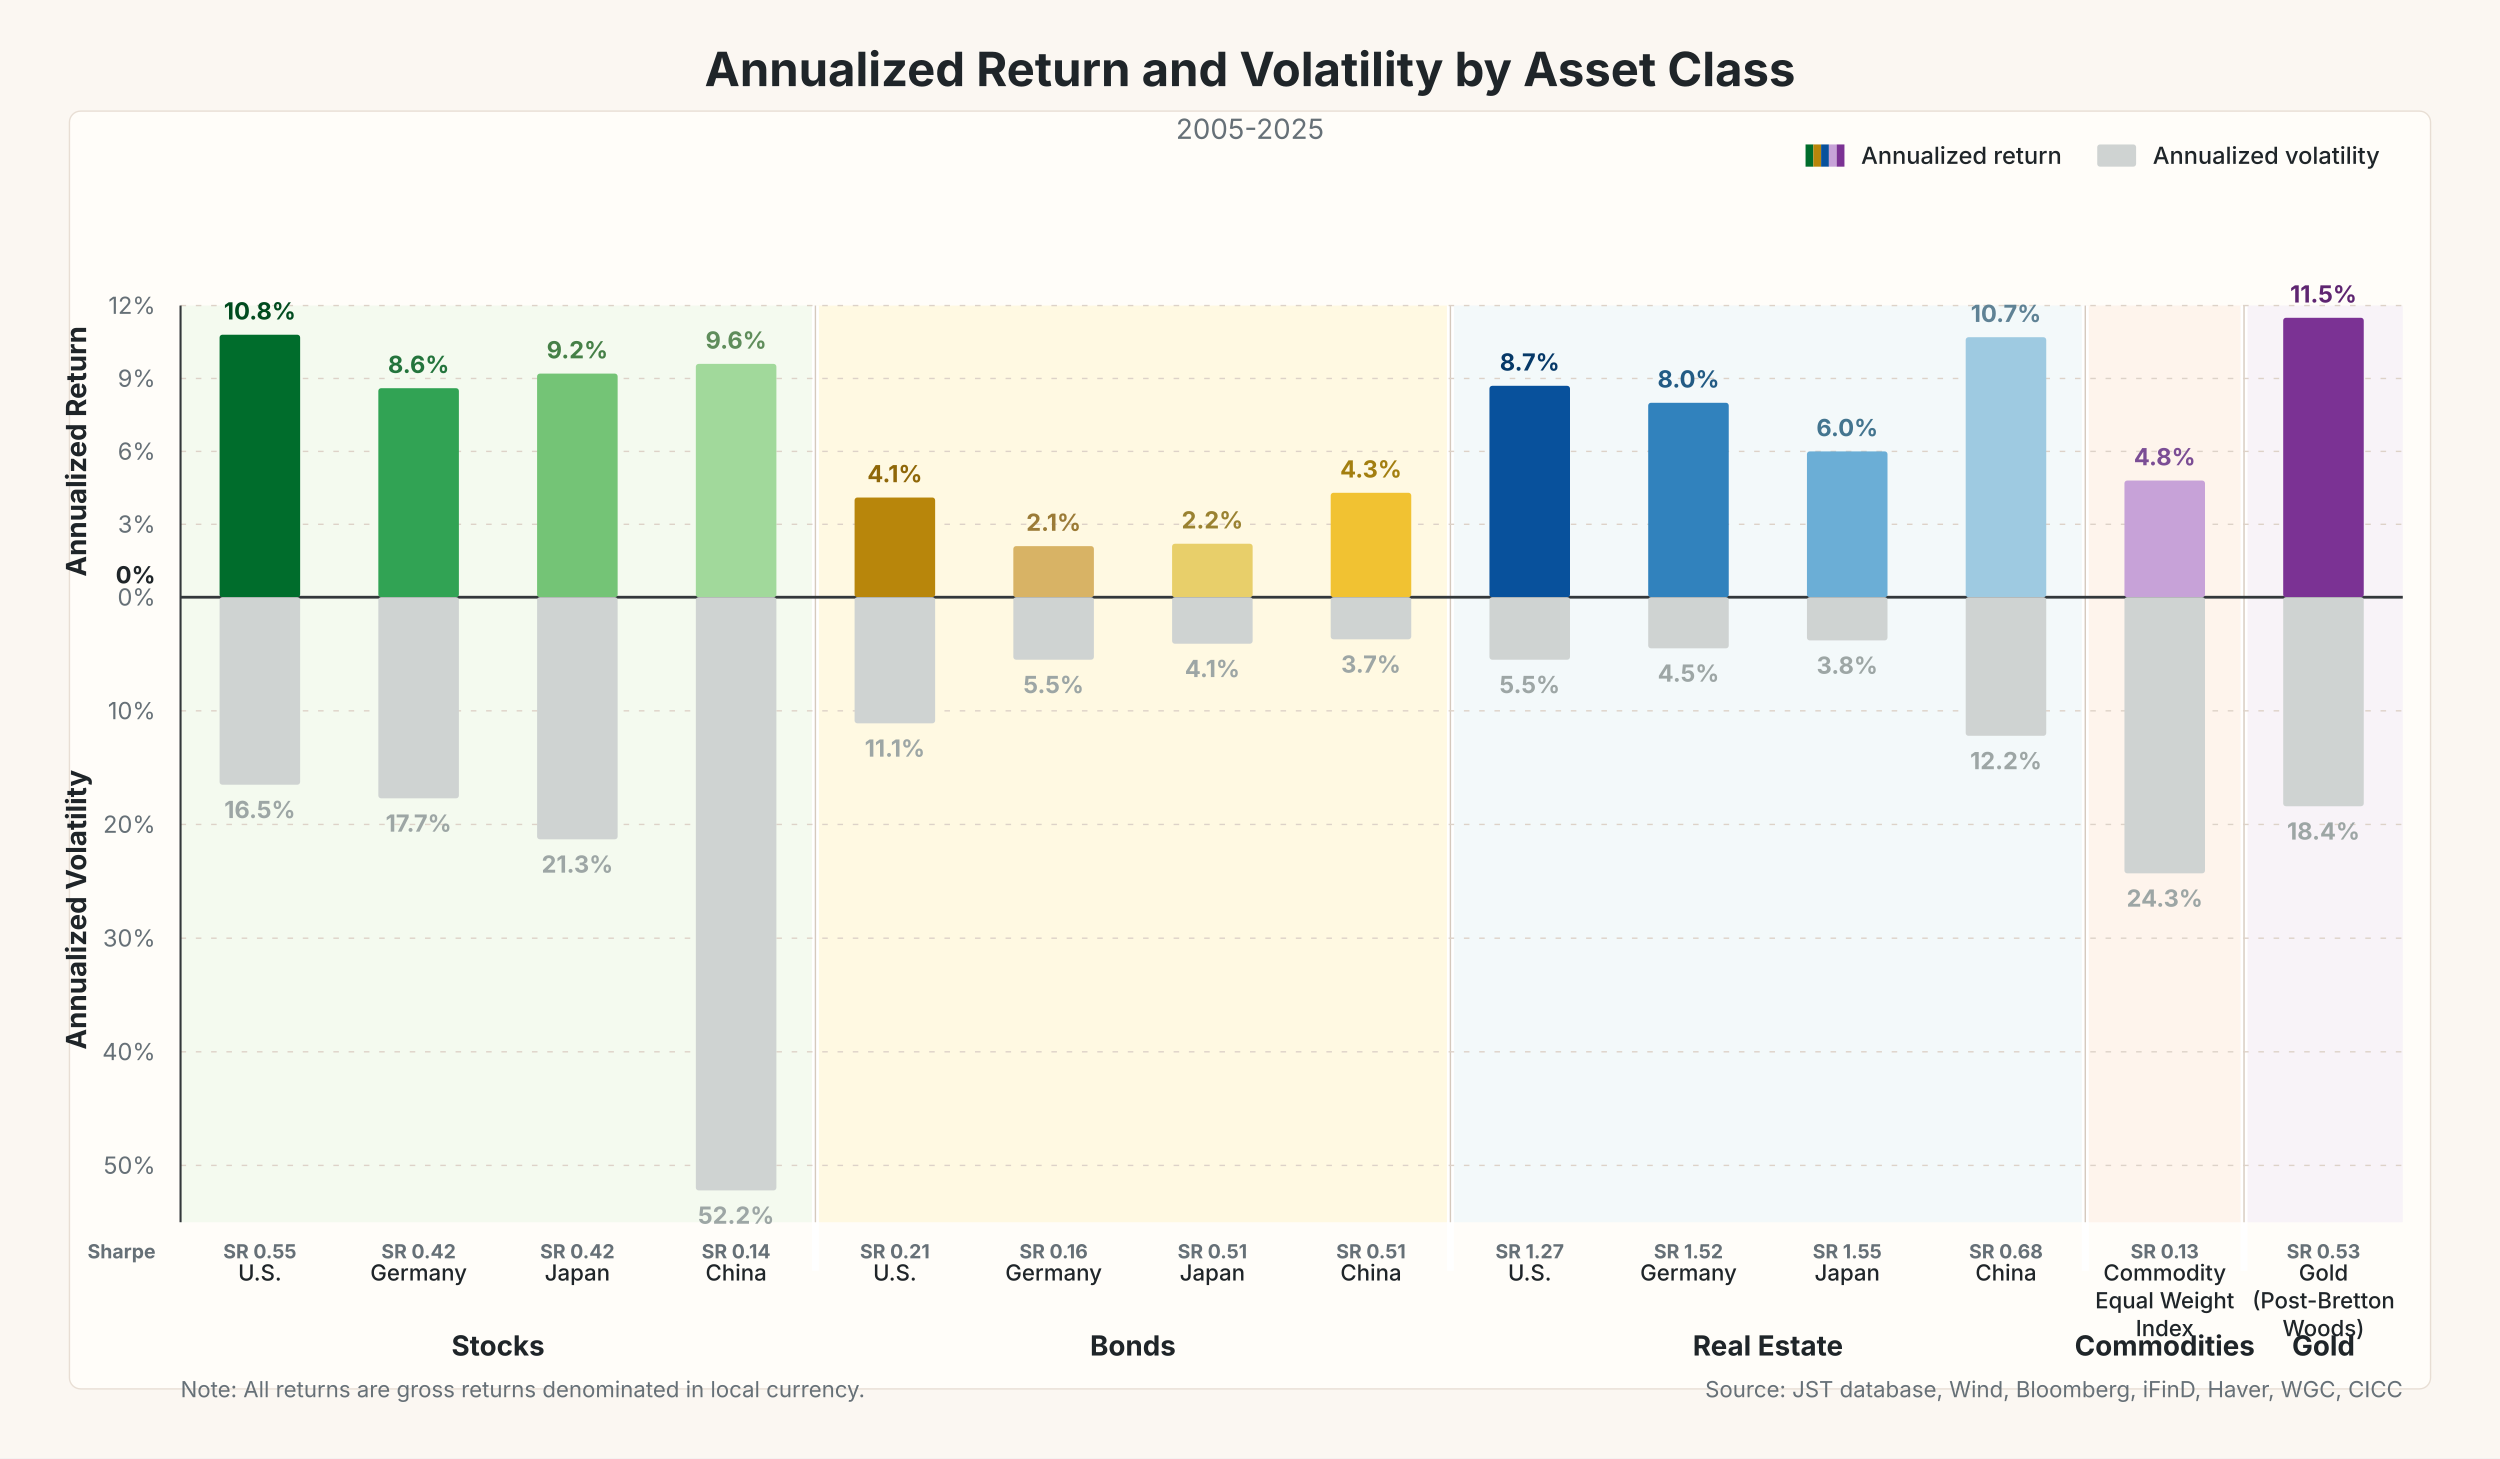
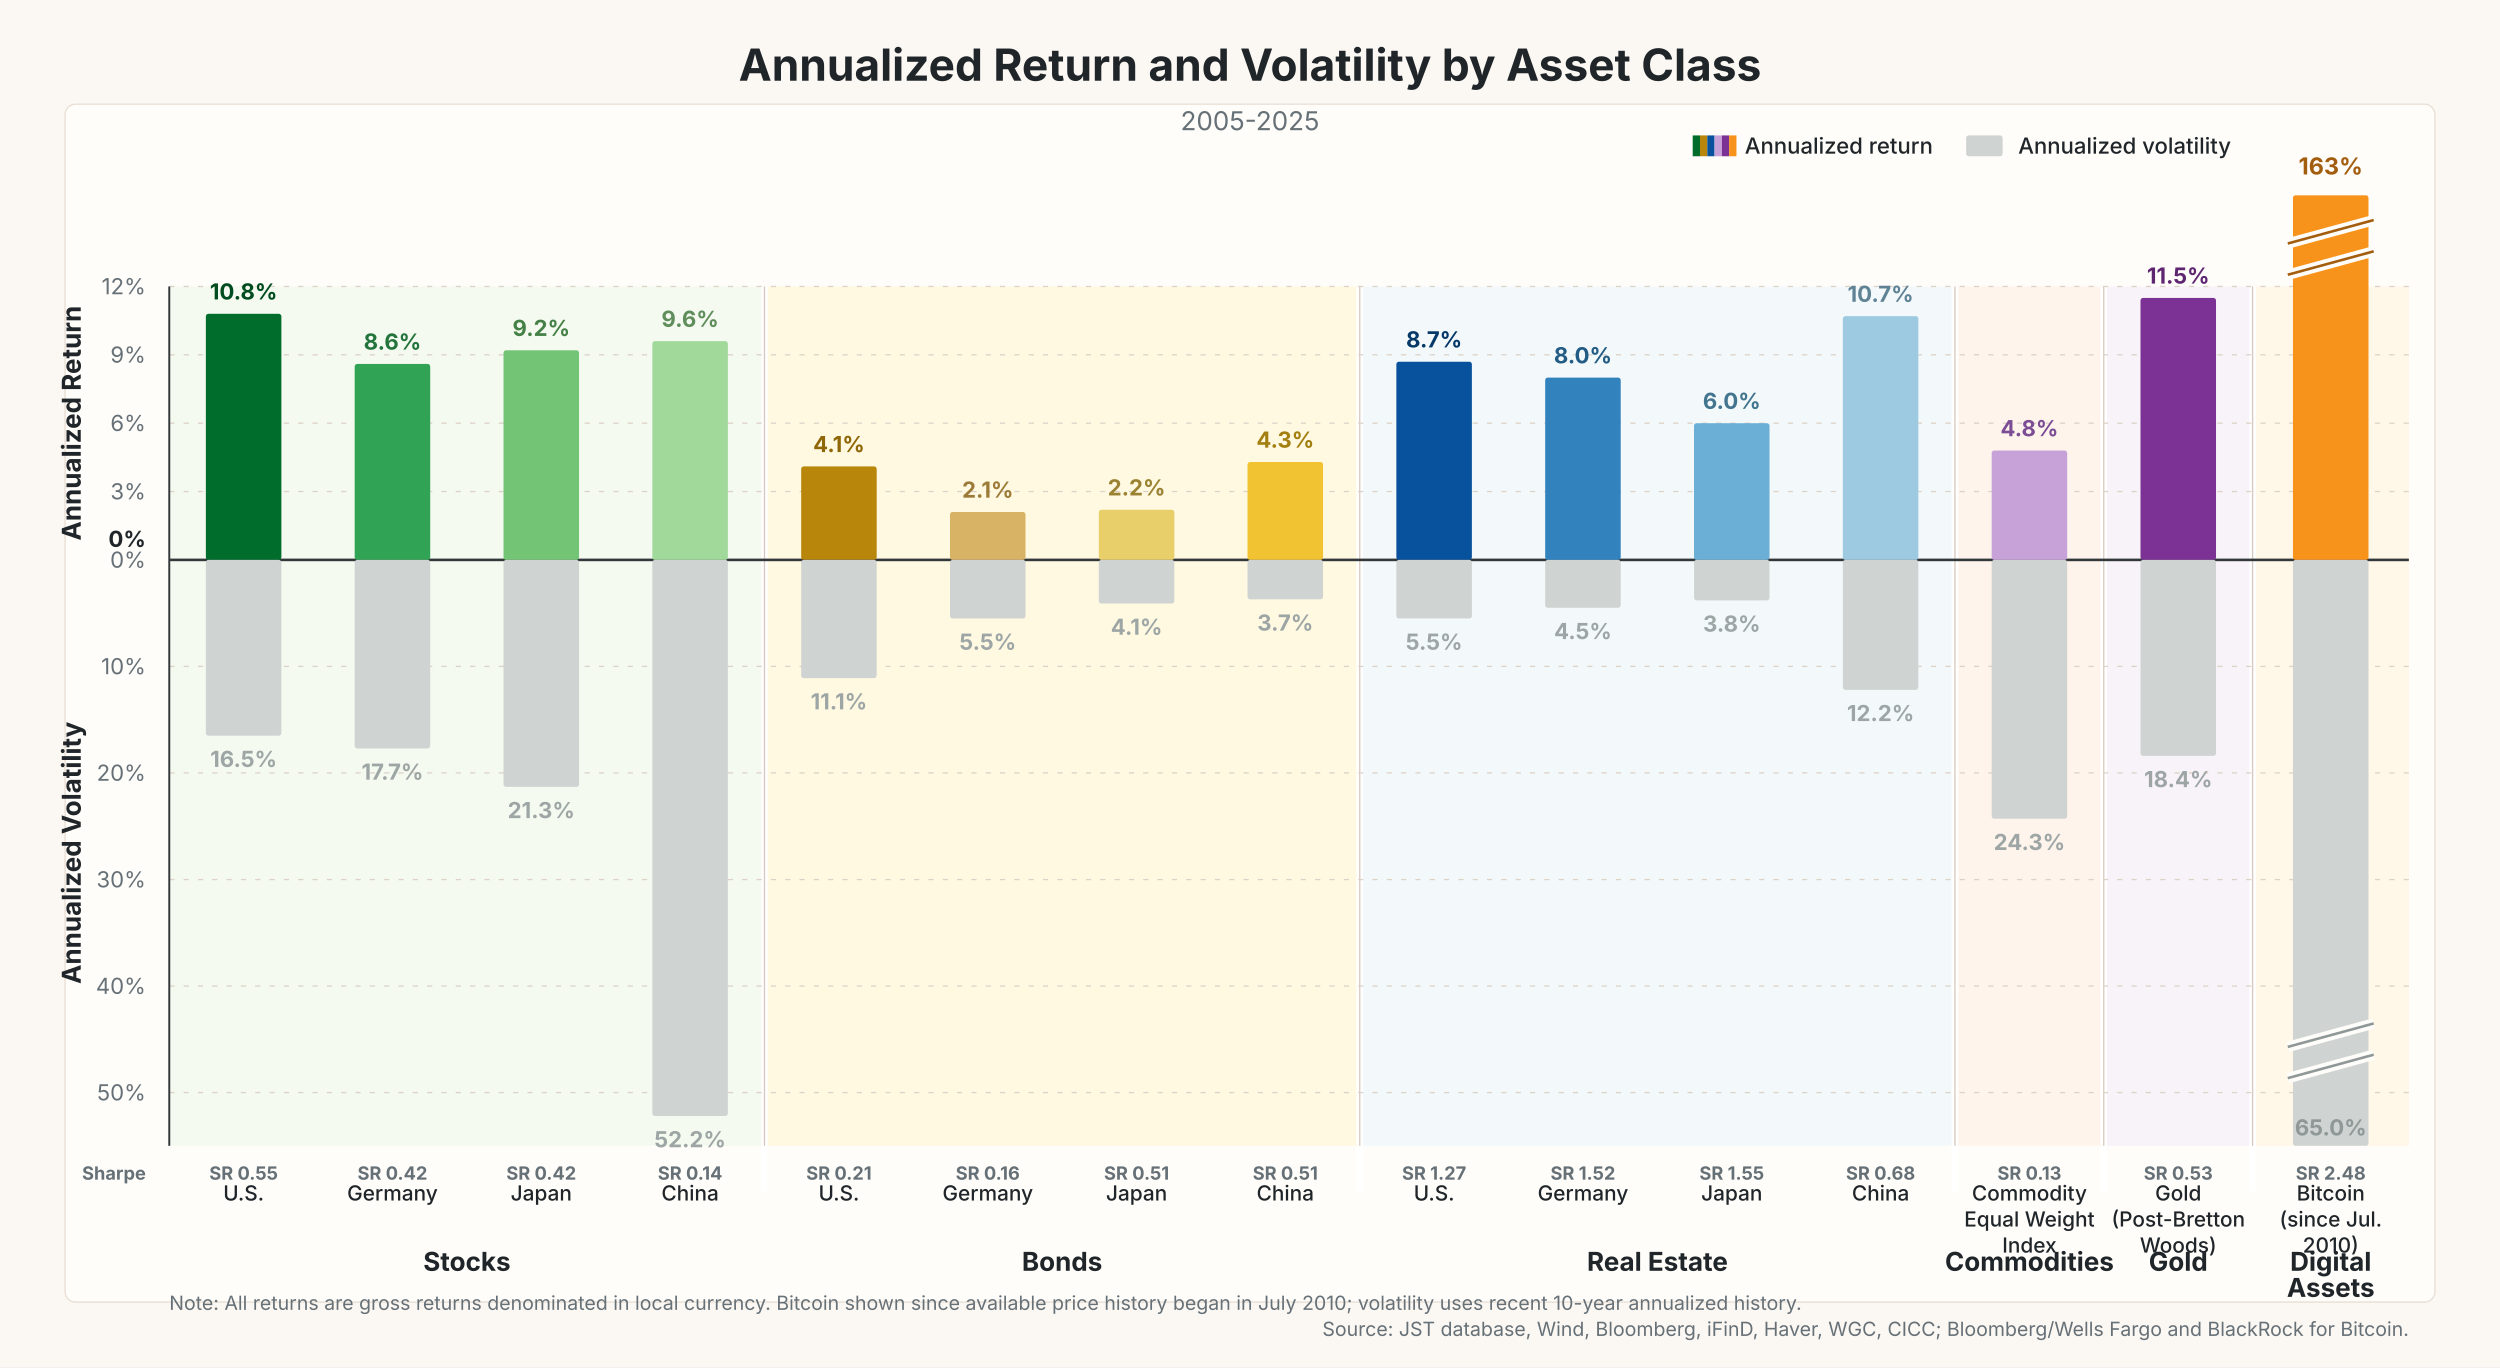
- <svg xmlns="http://www.w3.org/2000/svg" width="1800" height="1050" viewBox="0 0 1800 1050">
+ <svg xmlns="http://www.w3.org/2000/svg" width="1920" height="1050" viewBox="0 0 1920 1050">
  <style>text{font-family:Inter,Arial,Helvetica,sans-serif}.axis{font-size:18px;fill:#667077}.label{font-size:19px;fill:#1f2529}.small{font-size:16px;fill:#667077}</style>
-   <rect x="0.0" y="0.0" width="1800.0" height="1050.0" rx="0" fill="#fbf7f2" stroke="none" stroke-width="1" opacity="1" />
-   <rect x="50.0" y="80.0" width="1700.0" height="920.0" rx="8" fill="#fffdf9" stroke="#e8ded4" stroke-width="1" opacity="1" />
-   <text x="900.0" y="62.0" text-anchor="middle" font-size="34" font-weight="700" fill="#1f2529">Annualized Return and Volatility by Asset Class</text>
-   <text x="900.0" y="100.0" text-anchor="middle" font-size="20" font-weight="400" fill="#667077">2005-2025</text>
+   <rect x="0.0" y="0.0" width="1920.0" height="1050.0" rx="0" fill="#fbf7f2" stroke="none" stroke-width="1" opacity="1" />
+   <rect x="50.0" y="80.0" width="1820.0" height="920.0" rx="8" fill="#fffdf9" stroke="#e8ded4" stroke-width="1" opacity="1" />
+   <text x="960.0" y="62.0" text-anchor="middle" font-size="34" font-weight="700" fill="#1f2529">Annualized Return and Volatility by Asset Class</text>
+   <text x="960.0" y="100.0" text-anchor="middle" font-size="20" font-weight="400" fill="#667077">2005-2025</text>
  <rect x="130.0" y="220.0" width="457.1" height="660.0" rx="0" fill="#e5f5e0" stroke="none" stroke-width="1" opacity="0.42" />
  <text x="358.6" y="976.0" text-anchor="middle" font-size="20" font-weight="700" fill="#1f2529">Stocks</text>
  <rect x="587.1" y="220.0" width="457.1" height="660.0" rx="0" fill="#fff4c2" stroke="none" stroke-width="1" opacity="0.42" />
  <line x1="587.1" y1="220.0" x2="587.1" y2="915.0" stroke="#ffffff" stroke-width="5" />
  <line x1="587.1" y1="220.0" x2="587.1" y2="880.0" stroke="#d5c9bd" stroke-width="1" />
  <text x="815.7" y="976.0" text-anchor="middle" font-size="20" font-weight="700" fill="#1f2529">Bonds</text>
  <rect x="1044.3" y="220.0" width="457.1" height="660.0" rx="0" fill="#e3f2fb" stroke="none" stroke-width="1" opacity="0.42" />
  <line x1="1044.3" y1="220.0" x2="1044.3" y2="915.0" stroke="#ffffff" stroke-width="5" />
  <line x1="1044.3" y1="220.0" x2="1044.3" y2="880.0" stroke="#d5c9bd" stroke-width="1" />
  <text x="1272.9" y="976.0" text-anchor="middle" font-size="20" font-weight="700" fill="#1f2529">Real Estate</text>
  <rect x="1501.4" y="220.0" width="114.3" height="660.0" rx="0" fill="#fde6d8" stroke="none" stroke-width="1" opacity="0.42" />
  <line x1="1501.4" y1="220.0" x2="1501.4" y2="915.0" stroke="#ffffff" stroke-width="5" />
  <line x1="1501.4" y1="220.0" x2="1501.4" y2="880.0" stroke="#d5c9bd" stroke-width="1" />
  <text x="1558.6" y="976.0" text-anchor="middle" font-size="20" font-weight="700" fill="#1f2529">Commodities</text>
  <rect x="1615.7" y="220.0" width="114.3" height="660.0" rx="0" fill="#eee4f6" stroke="none" stroke-width="1" opacity="0.42" />
  <line x1="1615.7" y1="220.0" x2="1615.7" y2="915.0" stroke="#ffffff" stroke-width="5" />
  <line x1="1615.7" y1="220.0" x2="1615.7" y2="880.0" stroke="#d5c9bd" stroke-width="1" />
  <text x="1672.9" y="976.0" text-anchor="middle" font-size="20" font-weight="700" fill="#1f2529">Gold</text>
-   <line x1="130.0" y1="430.0" x2="1730.0" y2="430.0" stroke="#ddd2c8" stroke-width="1" />
+   <rect x="1730.0" y="220.0" width="120.0" height="660.0" rx="0" fill="#fff1d6" stroke="none" stroke-width="1" opacity="0.48" />
+   <line x1="1730.0" y1="220.0" x2="1730.0" y2="915.0" stroke="#ffffff" stroke-width="5" />
+   <line x1="1730.0" y1="220.0" x2="1730.0" y2="880.0" stroke="#d5c9bd" stroke-width="1" />
+   <text x="1790.0" y="976.0" text-anchor="middle" font-size="20" font-weight="700" fill="#1f2529">Digital</text>
+   <text x="1790.0" y="996.0" text-anchor="middle" font-size="20" font-weight="700" fill="#1f2529">Assets</text>
+   <line x1="130.0" y1="430.0" x2="1850.0" y2="430.0" stroke="#ddd2c8" stroke-width="1" />
  <text x="112.0" y="436.0" text-anchor="end" font-size="17" font-weight="400" fill="#667077">0%</text>
-   <line x1="130.0" y1="377.5" x2="1730.0" y2="377.5" stroke="#ddd2c8" stroke-width="1" stroke-dasharray="4 7" />
+   <line x1="130.0" y1="377.5" x2="1850.0" y2="377.5" stroke="#ddd2c8" stroke-width="1" stroke-dasharray="4 7" />
  <text x="112.0" y="383.5" text-anchor="end" font-size="17" font-weight="400" fill="#667077">3%</text>
-   <line x1="130.0" y1="325.0" x2="1730.0" y2="325.0" stroke="#ddd2c8" stroke-width="1" stroke-dasharray="4 7" />
+   <line x1="130.0" y1="325.0" x2="1850.0" y2="325.0" stroke="#ddd2c8" stroke-width="1" stroke-dasharray="4 7" />
  <text x="112.0" y="331.0" text-anchor="end" font-size="17" font-weight="400" fill="#667077">6%</text>
-   <line x1="130.0" y1="272.5" x2="1730.0" y2="272.5" stroke="#ddd2c8" stroke-width="1" stroke-dasharray="4 7" />
+   <line x1="130.0" y1="272.5" x2="1850.0" y2="272.5" stroke="#ddd2c8" stroke-width="1" stroke-dasharray="4 7" />
  <text x="112.0" y="278.5" text-anchor="end" font-size="17" font-weight="400" fill="#667077">9%</text>
-   <line x1="130.0" y1="220.0" x2="1730.0" y2="220.0" stroke="#ddd2c8" stroke-width="1" stroke-dasharray="4 7" />
+   <line x1="130.0" y1="220.0" x2="1850.0" y2="220.0" stroke="#ddd2c8" stroke-width="1" stroke-dasharray="4 7" />
  <text x="112.0" y="226.0" text-anchor="end" font-size="17" font-weight="400" fill="#667077">12%</text>
-   <line x1="130.0" y1="511.8" x2="1730.0" y2="511.8" stroke="#ddd2c8" stroke-width="1" stroke-dasharray="4 7" />
+   <line x1="130.0" y1="511.8" x2="1850.0" y2="511.8" stroke="#ddd2c8" stroke-width="1" stroke-dasharray="4 7" />
  <text x="112.0" y="517.8" text-anchor="end" font-size="17" font-weight="400" fill="#667077">10%</text>
-   <line x1="130.0" y1="593.6" x2="1730.0" y2="593.6" stroke="#ddd2c8" stroke-width="1" stroke-dasharray="4 7" />
+   <line x1="130.0" y1="593.6" x2="1850.0" y2="593.6" stroke="#ddd2c8" stroke-width="1" stroke-dasharray="4 7" />
  <text x="112.0" y="599.6" text-anchor="end" font-size="17" font-weight="400" fill="#667077">20%</text>
-   <line x1="130.0" y1="675.5" x2="1730.0" y2="675.5" stroke="#ddd2c8" stroke-width="1" stroke-dasharray="4 7" />
+   <line x1="130.0" y1="675.5" x2="1850.0" y2="675.5" stroke="#ddd2c8" stroke-width="1" stroke-dasharray="4 7" />
  <text x="112.0" y="681.5" text-anchor="end" font-size="17" font-weight="400" fill="#667077">30%</text>
-   <line x1="130.0" y1="757.3" x2="1730.0" y2="757.3" stroke="#ddd2c8" stroke-width="1" stroke-dasharray="4 7" />
+   <line x1="130.0" y1="757.3" x2="1850.0" y2="757.3" stroke="#ddd2c8" stroke-width="1" stroke-dasharray="4 7" />
  <text x="112.0" y="763.3" text-anchor="end" font-size="17" font-weight="400" fill="#667077">40%</text>
-   <line x1="130.0" y1="839.1" x2="1730.0" y2="839.1" stroke="#ddd2c8" stroke-width="1" stroke-dasharray="4 7" />
+   <line x1="130.0" y1="839.1" x2="1850.0" y2="839.1" stroke="#ddd2c8" stroke-width="1" stroke-dasharray="4 7" />
  <text x="112.0" y="845.1" text-anchor="end" font-size="17" font-weight="400" fill="#667077">50%</text>
-   <line x1="130.0" y1="430.0" x2="1730.0" y2="430.0" stroke="#33383b" stroke-width="2" />
+   <line x1="130.0" y1="430.0" x2="1850.0" y2="430.0" stroke="#33383b" stroke-width="2" />
  <line x1="130.0" y1="220.0" x2="130.0" y2="880.0" stroke="#33383b" stroke-width="1.5" />
  <text x="62.0" y="325.0" text-anchor="middle" font-size="20" font-weight="700" fill="#1f2529" transform="rotate(-90 62 325.0)">Annualized Return</text>
  <text x="62.0" y="655.0" text-anchor="middle" font-size="20" font-weight="700" fill="#1f2529" transform="rotate(-90 62 655.0)">Annualized Volatility</text>
  <text x="112.0" y="420.0" text-anchor="end" font-size="17" font-weight="700" fill="#1f2529">0%</text>
  <rect x="158.1" y="241.0" width="58.0" height="189.0" rx="2" fill="#006d2c" stroke="none" stroke-width="1" opacity="1" />
  <rect x="158.1" y="430.0" width="58.0" height="135.0" rx="2" fill="#cfd3d2" stroke="none" stroke-width="1" opacity="1" />
  <text x="187.1" y="230.0" text-anchor="middle" font-size="17" font-weight="700" fill="#004b1f">10.8%</text>
  <text x="187.1" y="589.0" text-anchor="middle" font-size="17" font-weight="700" fill="#9da6a5">16.5%</text>
  <text x="187.1" y="922.0" text-anchor="middle" font-size="16" font-weight="500" fill="#1f2529">U.S.</text>
  <rect x="272.4" y="279.5" width="58.0" height="150.5" rx="2" fill="#31a354" stroke="none" stroke-width="1" opacity="1" />
  <rect x="272.4" y="430.0" width="58.0" height="144.8" rx="2" fill="#cfd3d2" stroke="none" stroke-width="1" opacity="1" />
  <text x="301.4" y="268.5" text-anchor="middle" font-size="17" font-weight="700" fill="#23743c">8.6%</text>
  <text x="301.4" y="598.8" text-anchor="middle" font-size="17" font-weight="700" fill="#9da6a5">17.7%</text>
  <text x="301.4" y="922.0" text-anchor="middle" font-size="16" font-weight="500" fill="#1f2529">Germany</text>
  <rect x="386.7" y="269.0" width="58.0" height="161.0" rx="2" fill="#74c476" stroke="none" stroke-width="1" opacity="1" />
  <rect x="386.7" y="430.0" width="58.0" height="174.3" rx="2" fill="#cfd3d2" stroke="none" stroke-width="1" opacity="1" />
  <text x="415.7" y="258.0" text-anchor="middle" font-size="17" font-weight="700" fill="#458047">9.2%</text>
  <text x="415.7" y="628.3" text-anchor="middle" font-size="17" font-weight="700" fill="#9da6a5">21.3%</text>
  <text x="415.7" y="922.0" text-anchor="middle" font-size="16" font-weight="500" fill="#1f2529">Japan</text>
  <rect x="501.0" y="262.0" width="58.0" height="168.0" rx="2" fill="#a1d99b" stroke="none" stroke-width="1" opacity="1" />
  <rect x="501.0" y="430.0" width="58.0" height="427.1" rx="2" fill="#cfd3d2" stroke="none" stroke-width="1" opacity="1" />
  <text x="530.0" y="251.0" text-anchor="middle" font-size="17" font-weight="700" fill="#5f8d5b">9.6%</text>
  <text x="530.0" y="881.1" text-anchor="middle" font-size="17" font-weight="700" fill="#9da6a5">52.2%</text>
  <text x="530.0" y="922.0" text-anchor="middle" font-size="16" font-weight="500" fill="#1f2529">China</text>
  <rect x="615.3" y="358.2" width="58.0" height="71.7" rx="2" fill="#b8860b" stroke="none" stroke-width="1" opacity="1" />
  <rect x="615.3" y="430.0" width="58.0" height="90.8" rx="2" fill="#cfd3d2" stroke="none" stroke-width="1" opacity="1" />
  <text x="644.3" y="347.2" text-anchor="middle" font-size="17" font-weight="700" fill="#8f6708">4.1%</text>
  <text x="644.3" y="544.8" text-anchor="middle" font-size="17" font-weight="700" fill="#9da6a5">11.1%</text>
  <text x="644.3" y="922.0" text-anchor="middle" font-size="16" font-weight="500" fill="#1f2529">U.S.</text>
  <rect x="729.6" y="393.2" width="58.0" height="36.8" rx="2" fill="#d8b365" stroke="none" stroke-width="1" opacity="1" />
  <rect x="729.6" y="430.0" width="58.0" height="45.0" rx="2" fill="#cfd3d2" stroke="none" stroke-width="1" opacity="1" />
  <text x="758.6" y="382.2" text-anchor="middle" font-size="17" font-weight="700" fill="#9b7b37">2.1%</text>
  <text x="758.6" y="499.0" text-anchor="middle" font-size="17" font-weight="700" fill="#9da6a5">5.5%</text>
  <text x="758.6" y="922.0" text-anchor="middle" font-size="16" font-weight="500" fill="#1f2529">Germany</text>
  <rect x="843.9" y="391.5" width="58.0" height="38.5" rx="2" fill="#e8cf6a" stroke="none" stroke-width="1" opacity="1" />
  <rect x="843.9" y="430.0" width="58.0" height="33.5" rx="2" fill="#cfd3d2" stroke="none" stroke-width="1" opacity="1" />
  <text x="872.9" y="380.5" text-anchor="middle" font-size="17" font-weight="700" fill="#9a8231">2.2%</text>
  <text x="872.9" y="487.5" text-anchor="middle" font-size="17" font-weight="700" fill="#9da6a5">4.1%</text>
  <text x="872.9" y="922.0" text-anchor="middle" font-size="16" font-weight="500" fill="#1f2529">Japan</text>
  <rect x="958.1" y="354.8" width="58.0" height="75.2" rx="2" fill="#f1c232" stroke="none" stroke-width="1" opacity="1" />
  <rect x="958.1" y="430.0" width="58.0" height="30.3" rx="2" fill="#cfd3d2" stroke="none" stroke-width="1" opacity="1" />
  <text x="987.1" y="343.8" text-anchor="middle" font-size="17" font-weight="700" fill="#a37f10">4.3%</text>
  <text x="987.1" y="484.3" text-anchor="middle" font-size="17" font-weight="700" fill="#9da6a5">3.7%</text>
  <text x="987.1" y="922.0" text-anchor="middle" font-size="16" font-weight="500" fill="#1f2529">China</text>
  <rect x="1072.4" y="277.8" width="58.0" height="152.2" rx="2" fill="#08519c" stroke="none" stroke-width="1" opacity="1" />
  <rect x="1072.4" y="430.0" width="58.0" height="45.0" rx="2" fill="#cfd3d2" stroke="none" stroke-width="1" opacity="1" />
  <text x="1101.4" y="266.8" text-anchor="middle" font-size="17" font-weight="700" fill="#063968">8.7%</text>
  <text x="1101.4" y="499.0" text-anchor="middle" font-size="17" font-weight="700" fill="#9da6a5">5.5%</text>
  <text x="1101.4" y="922.0" text-anchor="middle" font-size="16" font-weight="500" fill="#1f2529">U.S.</text>
  <rect x="1186.7" y="290.0" width="58.0" height="140.0" rx="2" fill="#3182bd" stroke="none" stroke-width="1" opacity="1" />
  <rect x="1186.7" y="430.0" width="58.0" height="36.8" rx="2" fill="#cfd3d2" stroke="none" stroke-width="1" opacity="1" />
  <text x="1215.7" y="279.0" text-anchor="middle" font-size="17" font-weight="700" fill="#225b84">8.0%</text>
  <text x="1215.7" y="490.8" text-anchor="middle" font-size="17" font-weight="700" fill="#9da6a5">4.5%</text>
  <text x="1215.7" y="922.0" text-anchor="middle" font-size="16" font-weight="500" fill="#1f2529">Germany</text>
  <rect x="1301.0" y="325.0" width="58.0" height="105.0" rx="2" fill="#6baed6" stroke="none" stroke-width="1" opacity="1" />
  <rect x="1301.0" y="430.0" width="58.0" height="31.1" rx="2" fill="#cfd3d2" stroke="none" stroke-width="1" opacity="1" />
  <text x="1330.0" y="314.0" text-anchor="middle" font-size="17" font-weight="700" fill="#43758f">6.0%</text>
  <text x="1330.0" y="485.1" text-anchor="middle" font-size="17" font-weight="700" fill="#9da6a5">3.8%</text>
  <text x="1330.0" y="922.0" text-anchor="middle" font-size="16" font-weight="500" fill="#1f2529">Japan</text>
  <rect x="1415.3" y="242.8" width="58.0" height="187.2" rx="2" fill="#9ecae1" stroke="none" stroke-width="1" opacity="1" />
  <rect x="1415.3" y="430.0" width="58.0" height="99.8" rx="2" fill="#cfd3d2" stroke="none" stroke-width="1" opacity="1" />
  <text x="1444.3" y="231.8" text-anchor="middle" font-size="17" font-weight="700" fill="#5f8295">10.7%</text>
  <text x="1444.3" y="553.8" text-anchor="middle" font-size="17" font-weight="700" fill="#9da6a5">12.2%</text>
  <text x="1444.3" y="922.0" text-anchor="middle" font-size="16" font-weight="500" fill="#1f2529">China</text>
  <rect x="1529.6" y="346.0" width="58.0" height="84.0" rx="2" fill="#c7a2d8" stroke="none" stroke-width="1" opacity="1" />
  <rect x="1529.6" y="430.0" width="58.0" height="198.8" rx="2" fill="#cfd3d2" stroke="none" stroke-width="1" opacity="1" />
  <text x="1558.6" y="335.0" text-anchor="middle" font-size="17" font-weight="700" fill="#7b4d95">4.8%</text>
  <text x="1558.6" y="652.8" text-anchor="middle" font-size="17" font-weight="700" fill="#9da6a5">24.3%</text>
  <text x="1558.6" y="922.0" text-anchor="middle" font-size="16" font-weight="500" fill="#1f2529">Commodity</text>
  <text x="1558.6" y="942.0" text-anchor="middle" font-size="16" font-weight="500" fill="#1f2529">Equal Weight</text>
  <text x="1558.6" y="962.0" text-anchor="middle" font-size="16" font-weight="500" fill="#1f2529">Index</text>
  <rect x="1643.9" y="228.8" width="58.0" height="201.2" rx="2" fill="#7b3294" stroke="none" stroke-width="1" opacity="1" />
  <rect x="1643.9" y="430.0" width="58.0" height="150.5" rx="2" fill="#cfd3d2" stroke="none" stroke-width="1" opacity="1" />
  <text x="1672.9" y="217.8" text-anchor="middle" font-size="17" font-weight="700" fill="#5e2571">11.5%</text>
  <text x="1672.9" y="604.5" text-anchor="middle" font-size="17" font-weight="700" fill="#9da6a5">18.4%</text>
  <text x="1672.9" y="922.0" text-anchor="middle" font-size="16" font-weight="500" fill="#1f2529">Gold</text>
  <text x="1672.9" y="942.0" text-anchor="middle" font-size="16" font-weight="500" fill="#1f2529">(Post-Bretton</text>
  <text x="1672.9" y="962.0" text-anchor="middle" font-size="16" font-weight="500" fill="#1f2529">Woods)</text>
+   <rect x="1761.0" y="150.0" width="58.0" height="280.0" rx="2" fill="#f7931a" stroke="none" stroke-width="1" opacity="1" />
+   <rect x="1761.0" y="430.0" width="58.0" height="450.0" rx="2" fill="#cfd3d2" stroke="none" stroke-width="1" opacity="1" />
+   <line x1="1757.0" y1="187.0" x2="1823.0" y2="169.0" stroke="#fffdf9" stroke-width="8" />
+   <line x1="1757.0" y1="211.0" x2="1823.0" y2="193.0" stroke="#fffdf9" stroke-width="8" />
+   <line x1="1757.0" y1="187.0" x2="1823.0" y2="169.0" stroke="#a35d0f" stroke-width="2" />
+   <line x1="1757.0" y1="211.0" x2="1823.0" y2="193.0" stroke="#a35d0f" stroke-width="2" />
+   <line x1="1757.0" y1="804.0" x2="1823.0" y2="786.0" stroke="#fffdf9" stroke-width="8" />
+   <line x1="1757.0" y1="828.0" x2="1823.0" y2="810.0" stroke="#fffdf9" stroke-width="8" />
+   <line x1="1757.0" y1="804.0" x2="1823.0" y2="786.0" stroke="#8f9897" stroke-width="2" />
+   <line x1="1757.0" y1="828.0" x2="1823.0" y2="810.0" stroke="#8f9897" stroke-width="2" />
+   <text x="1790.0" y="134.0" text-anchor="middle" font-size="18" font-weight="700" fill="#a35d0f">163%</text>
+   <text x="1790.0" y="872.0" text-anchor="middle" font-size="17" font-weight="700" fill="#8f9897">65.0%</text>
+   <text x="1790.0" y="922.0" text-anchor="middle" font-size="16" font-weight="500" fill="#1f2529">Bitcoin</text>
+   <text x="1790.0" y="942.0" text-anchor="middle" font-size="16" font-weight="500" fill="#1f2529">(since Jul.</text>
+   <text x="1790.0" y="962.0" text-anchor="middle" font-size="16" font-weight="500" fill="#1f2529">2010)</text>
  <text x="112.0" y="906.0" text-anchor="end" font-size="14" font-weight="700" fill="#667077">Sharpe</text>
  <text x="187.1" y="906.0" text-anchor="middle" font-size="14" font-weight="700" fill="#667077">SR 0.55</text>
  <text x="301.4" y="906.0" text-anchor="middle" font-size="14" font-weight="700" fill="#667077">SR 0.42</text>
  <text x="415.7" y="906.0" text-anchor="middle" font-size="14" font-weight="700" fill="#667077">SR 0.42</text>
  <text x="530.0" y="906.0" text-anchor="middle" font-size="14" font-weight="700" fill="#667077">SR 0.14</text>
  <text x="644.3" y="906.0" text-anchor="middle" font-size="14" font-weight="700" fill="#667077">SR 0.21</text>
  <text x="758.6" y="906.0" text-anchor="middle" font-size="14" font-weight="700" fill="#667077">SR 0.16</text>
  <text x="872.9" y="906.0" text-anchor="middle" font-size="14" font-weight="700" fill="#667077">SR 0.51</text>
  <text x="987.1" y="906.0" text-anchor="middle" font-size="14" font-weight="700" fill="#667077">SR 0.51</text>
  <text x="1101.4" y="906.0" text-anchor="middle" font-size="14" font-weight="700" fill="#667077">SR 1.27</text>
  <text x="1215.7" y="906.0" text-anchor="middle" font-size="14" font-weight="700" fill="#667077">SR 1.52</text>
  <text x="1330.0" y="906.0" text-anchor="middle" font-size="14" font-weight="700" fill="#667077">SR 1.55</text>
  <text x="1444.3" y="906.0" text-anchor="middle" font-size="14" font-weight="700" fill="#667077">SR 0.68</text>
  <text x="1558.6" y="906.0" text-anchor="middle" font-size="14" font-weight="700" fill="#667077">SR 0.13</text>
  <text x="1672.9" y="906.0" text-anchor="middle" font-size="14" font-weight="700" fill="#667077">SR 0.53</text>
+   <text x="1790.0" y="906.0" text-anchor="middle" font-size="14" font-weight="700" fill="#667077">SR 2.48</text>
  <rect x="1300.0" y="104.0" width="5.6" height="16.0" rx="0" fill="#006d2c" stroke="none" stroke-width="1" opacity="1" />
  <rect x="1305.6" y="104.0" width="5.6" height="16.0" rx="0" fill="#b8860b" stroke="none" stroke-width="1" opacity="1" />
  <rect x="1311.2" y="104.0" width="5.6" height="16.0" rx="0" fill="#08519c" stroke="none" stroke-width="1" opacity="1" />
  <rect x="1316.8" y="104.0" width="5.6" height="16.0" rx="0" fill="#c7a2d8" stroke="none" stroke-width="1" opacity="1" />
  <rect x="1322.4" y="104.0" width="5.6" height="16.0" rx="0" fill="#7b3294" stroke="none" stroke-width="1" opacity="1" />
+   <rect x="1328.0" y="104.0" width="5.6" height="16.0" rx="0" fill="#f7931a" stroke="none" stroke-width="1" opacity="1" />
  <text x="1340.0" y="118.0" text-anchor="start" font-size="17" font-weight="500" fill="#1f2529">Annualized return</text>
  <rect x="1510.0" y="104.0" width="28.0" height="16.0" rx="2" fill="#cfd3d2" stroke="none" stroke-width="1" opacity="1" />
  <text x="1550.0" y="118.0" text-anchor="start" font-size="17" font-weight="500" fill="#1f2529">Annualized volatility</text>
-   <text x="130.0" y="1006.0" text-anchor="start" font-size="16" font-weight="400" fill="#667077">Note: All returns are gross returns denominated in local currency.</text>
-   <text x="1730.0" y="1006.0" text-anchor="end" font-size="16" font-weight="400" fill="#667077">Source: JST database, Wind, Bloomberg, iFinD, Haver, WGC, CICC</text>
+   <text x="130.0" y="1006.0" text-anchor="start" font-size="15" font-weight="400" fill="#667077">Note: All returns are gross returns denominated in local currency. Bitcoin shown since available price history began in July 2010; volatility uses recent 10-year annualized history.</text>
+   <text x="1850.0" y="1026.0" text-anchor="end" font-size="15" font-weight="400" fill="#667077">Source: JST database, Wind, Bloomberg, iFinD, Haver, WGC, CICC; Bloomberg/Wells Fargo and BlackRock for Bitcoin.</text>
</svg>
